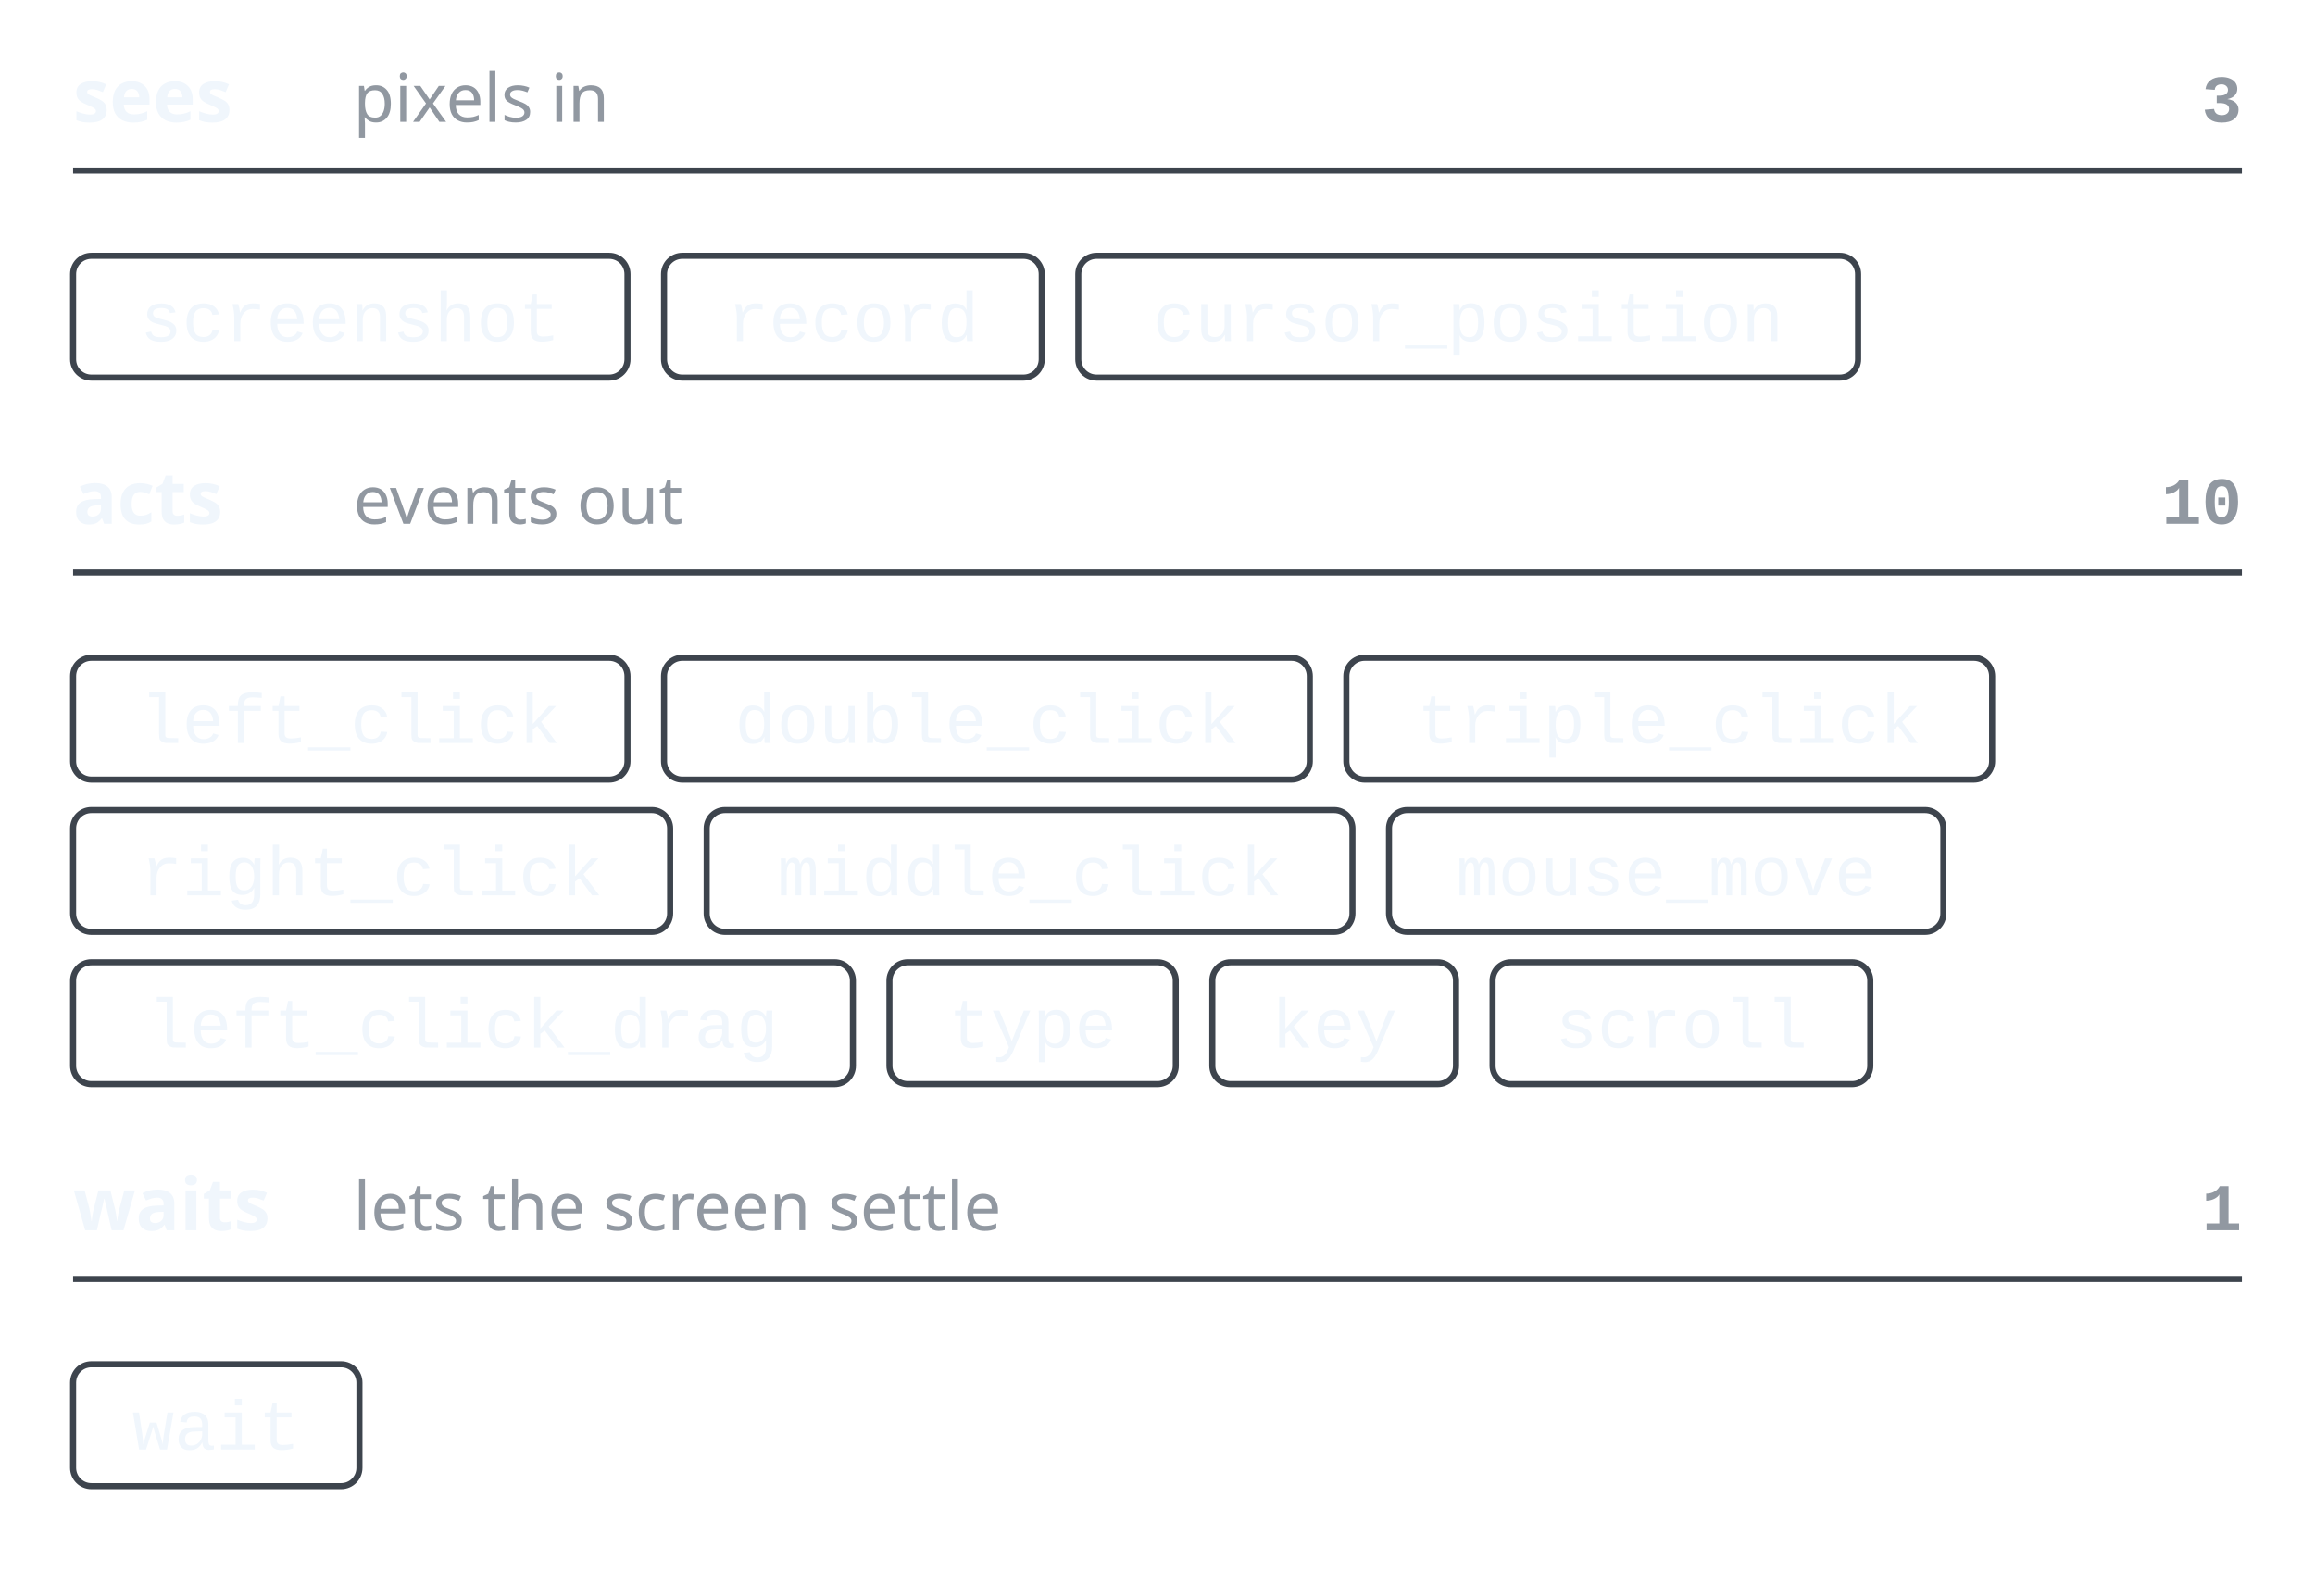
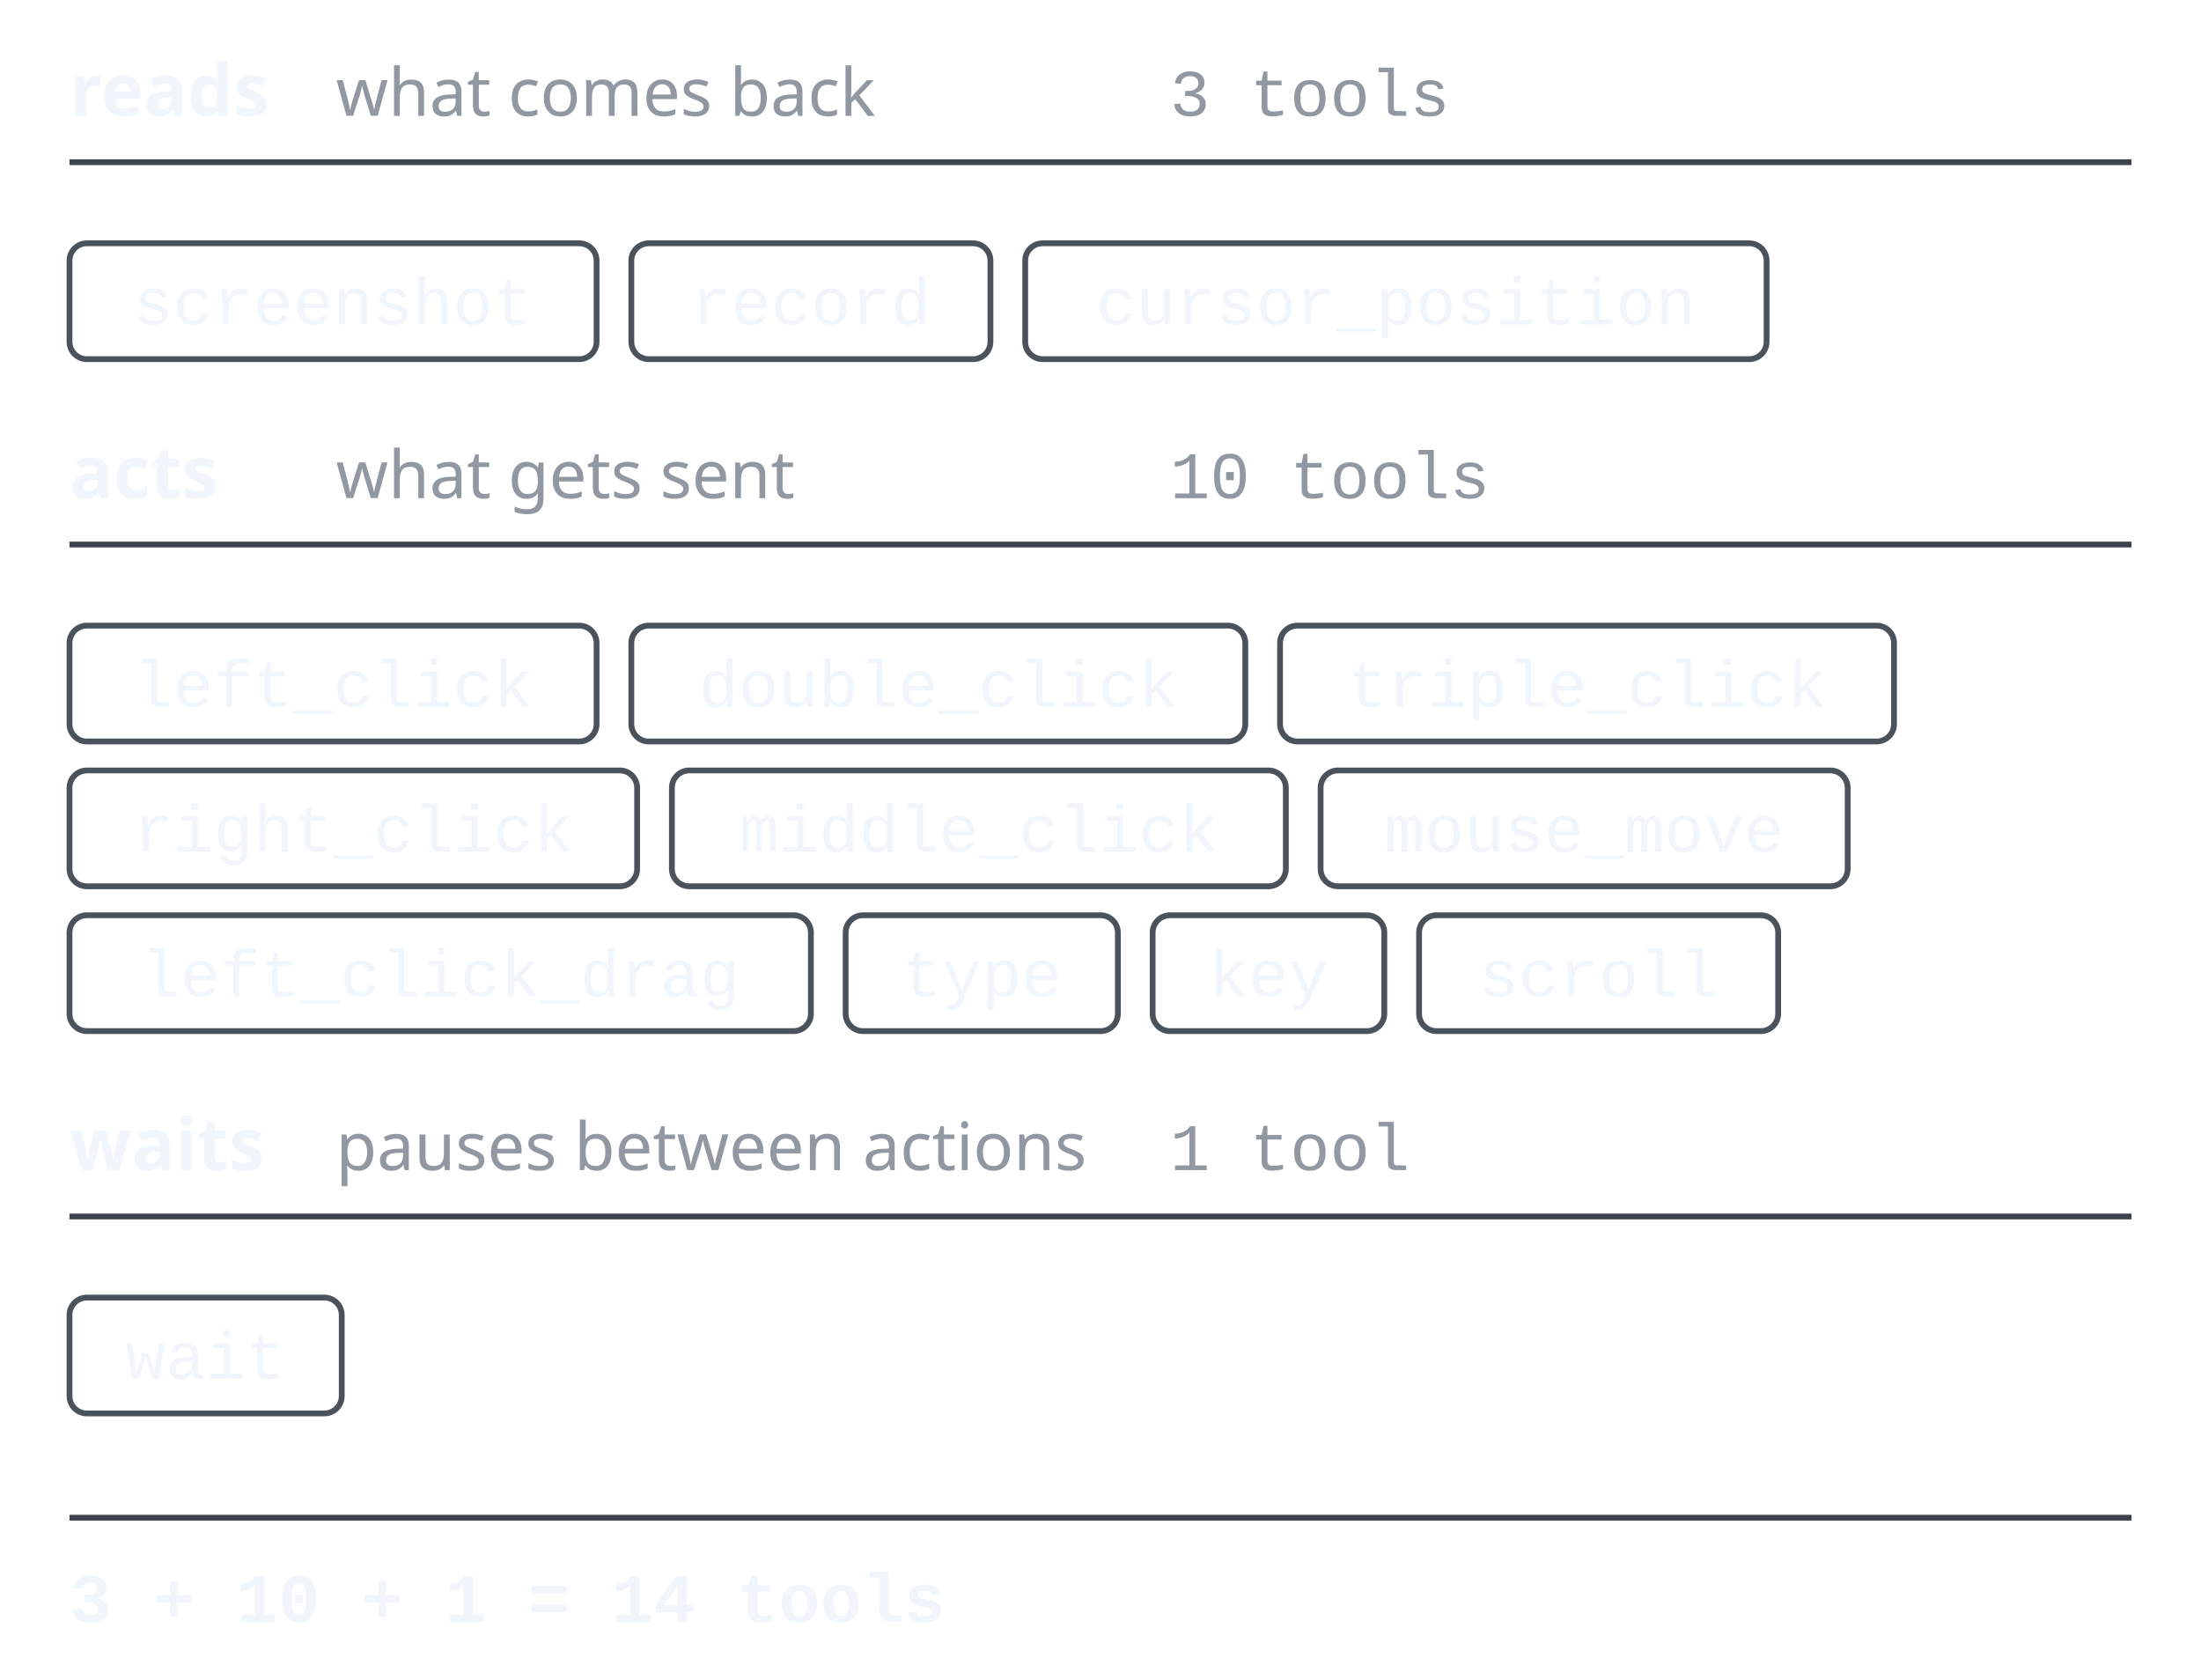
- <svg xmlns="http://www.w3.org/2000/svg" viewBox="0 0 380 262" width="380" height="262" role="img" aria-label="The 14 tools this server exposes, grouped by what they do: 3 that sees (screenshot, record, cursor_position); 10 that acts (left_click, double_click, triple_click, right_click, middle_click, mouse_move, left_click_drag, type, key, scroll); 1 that waits (wait).">
+ <svg xmlns="http://www.w3.org/2000/svg" viewBox="0 0 380 290" width="380" height="290" role="img" aria-label="The 14 tools this server exposes, grouped by what they do. 3 read: screenshot, record, cursor_position. 10 act: left_click, double_click, triple_click, right_click, middle_click, mouse_move, left_click_drag, type, key, scroll. 1 wait: wait.">
  <style>
- .gl{font:600 12px -apple-system,BlinkMacSystemFont,'Segoe UI','Noto Sans',Helvetica,Arial,sans-serif;fill:#f0f6fc}
- .gn{font:400 11px -apple-system,BlinkMacSystemFont,'Segoe UI','Noto Sans',Helvetica,Arial,sans-serif;fill:#9198a1}
- .gc{font:600 11px ui-monospace,'SF Mono','Cascadia Mono',Menlo,Consolas,'Liberation Mono',monospace;fill:#9198a1}
+ .gl{font:600 12.5px -apple-system,BlinkMacSystemFont,'Segoe UI','Noto Sans',Helvetica,Arial,sans-serif;fill:#f0f6fc}
+ .gn{font:400 11.5px -apple-system,BlinkMacSystemFont,'Segoe UI','Noto Sans',Helvetica,Arial,sans-serif;fill:#9198a1}
+ .gc{font:400 11.5px ui-monospace,'SF Mono','Cascadia Mono',Menlo,Consolas,'Liberation Mono',monospace;fill:#9198a1}
+ .tot{font:600 12px ui-monospace,'SF Mono','Cascadia Mono',Menlo,Consolas,'Liberation Mono',monospace;fill:#f0f6fc}
.rule{stroke:#3d444d;stroke-width:1}
- .chip{fill:none;stroke:#3d444d;stroke-width:1}
+ .chip{fill:none;stroke:#4a525c;stroke-width:1}
.cn{font:400 11.5px ui-monospace,'SF Mono','Cascadia Mono',Menlo,Consolas,'Liberation Mono',monospace;fill:#f0f6fc}
@media (prefers-reduced-motion:reduce){
 *{animation:none!important}
 .trav,.ring{opacity:0}
}</style>
-   <text class="gl" x="12" y="20">sees</text>
-   <text class="gn" x="58" y="20">pixels in</text>
-   <text class="gc" x="368" y="20" text-anchor="end">3</text>
+   <text class="gl" x="12" y="20">reads</text>
+   <text class="gn" x="58" y="20">what comes back</text>
+   <text class="gc" x="202" y="20">3 tools</text>
  <line class="rule" x1="12" y1="28" x2="368" y2="28" />
  <rect class="chip" x="12" y="42" width="91" height="20" rx="3" />
  <text class="cn" x="57.5" y="56" text-anchor="middle">screenshot</text>
  <rect class="chip" x="109" y="42" width="62" height="20" rx="3" />
  <text class="cn" x="140" y="56" text-anchor="middle">record</text>
  <rect class="chip" x="177" y="42" width="128" height="20" rx="3" />
  <text class="cn" x="241" y="56" text-anchor="middle">cursor_position</text>
  <text class="gl" x="12" y="86">acts</text>
-   <text class="gn" x="58" y="86">events out</text>
-   <text class="gc" x="368" y="86" text-anchor="end">10</text>
+   <text class="gn" x="58" y="86">what gets sent</text>
+   <text class="gc" x="202" y="86">10 tools</text>
  <line class="rule" x1="12" y1="94" x2="368" y2="94" />
  <rect class="chip" x="12" y="108" width="91" height="20" rx="3" />
  <text class="cn" x="57.5" y="122" text-anchor="middle">left_click</text>
  <rect class="chip" x="109" y="108" width="106" height="20" rx="3" />
  <text class="cn" x="162" y="122" text-anchor="middle">double_click</text>
  <rect class="chip" x="221" y="108" width="106" height="20" rx="3" />
  <text class="cn" x="274" y="122" text-anchor="middle">triple_click</text>
  <rect class="chip" x="12" y="133" width="98" height="20" rx="3" />
  <text class="cn" x="61" y="147" text-anchor="middle">right_click</text>
  <rect class="chip" x="116" y="133" width="106" height="20" rx="3" />
  <text class="cn" x="169" y="147" text-anchor="middle">middle_click</text>
  <rect class="chip" x="228" y="133" width="91" height="20" rx="3" />
  <text class="cn" x="273.5" y="147" text-anchor="middle">mouse_move</text>
  <rect class="chip" x="12" y="158" width="128" height="20" rx="3" />
  <text class="cn" x="76" y="172" text-anchor="middle">left_click_drag</text>
  <rect class="chip" x="146" y="158" width="47" height="20" rx="3" />
  <text class="cn" x="169.5" y="172" text-anchor="middle">type</text>
  <rect class="chip" x="199" y="158" width="40" height="20" rx="3" />
  <text class="cn" x="219" y="172" text-anchor="middle">key</text>
  <rect class="chip" x="245" y="158" width="62" height="20" rx="3" />
  <text class="cn" x="276" y="172" text-anchor="middle">scroll</text>
  <text class="gl" x="12" y="202">waits</text>
-   <text class="gn" x="58" y="202">lets the screen settle</text>
-   <text class="gc" x="368" y="202" text-anchor="end">1</text>
+   <text class="gn" x="58" y="202">pauses between actions</text>
+   <text class="gc" x="202" y="202">1 tool</text>
  <line class="rule" x1="12" y1="210" x2="368" y2="210" />
  <rect class="chip" x="12" y="224" width="47" height="20" rx="3" />
  <text class="cn" x="35.5" y="238" text-anchor="middle">wait</text>
+   <line class="rule" x1="12" y1="262" x2="368" y2="262" />
+   <text class="tot" x="12" y="280">3 + 10 + 1 = 14 tools</text>
</svg>
